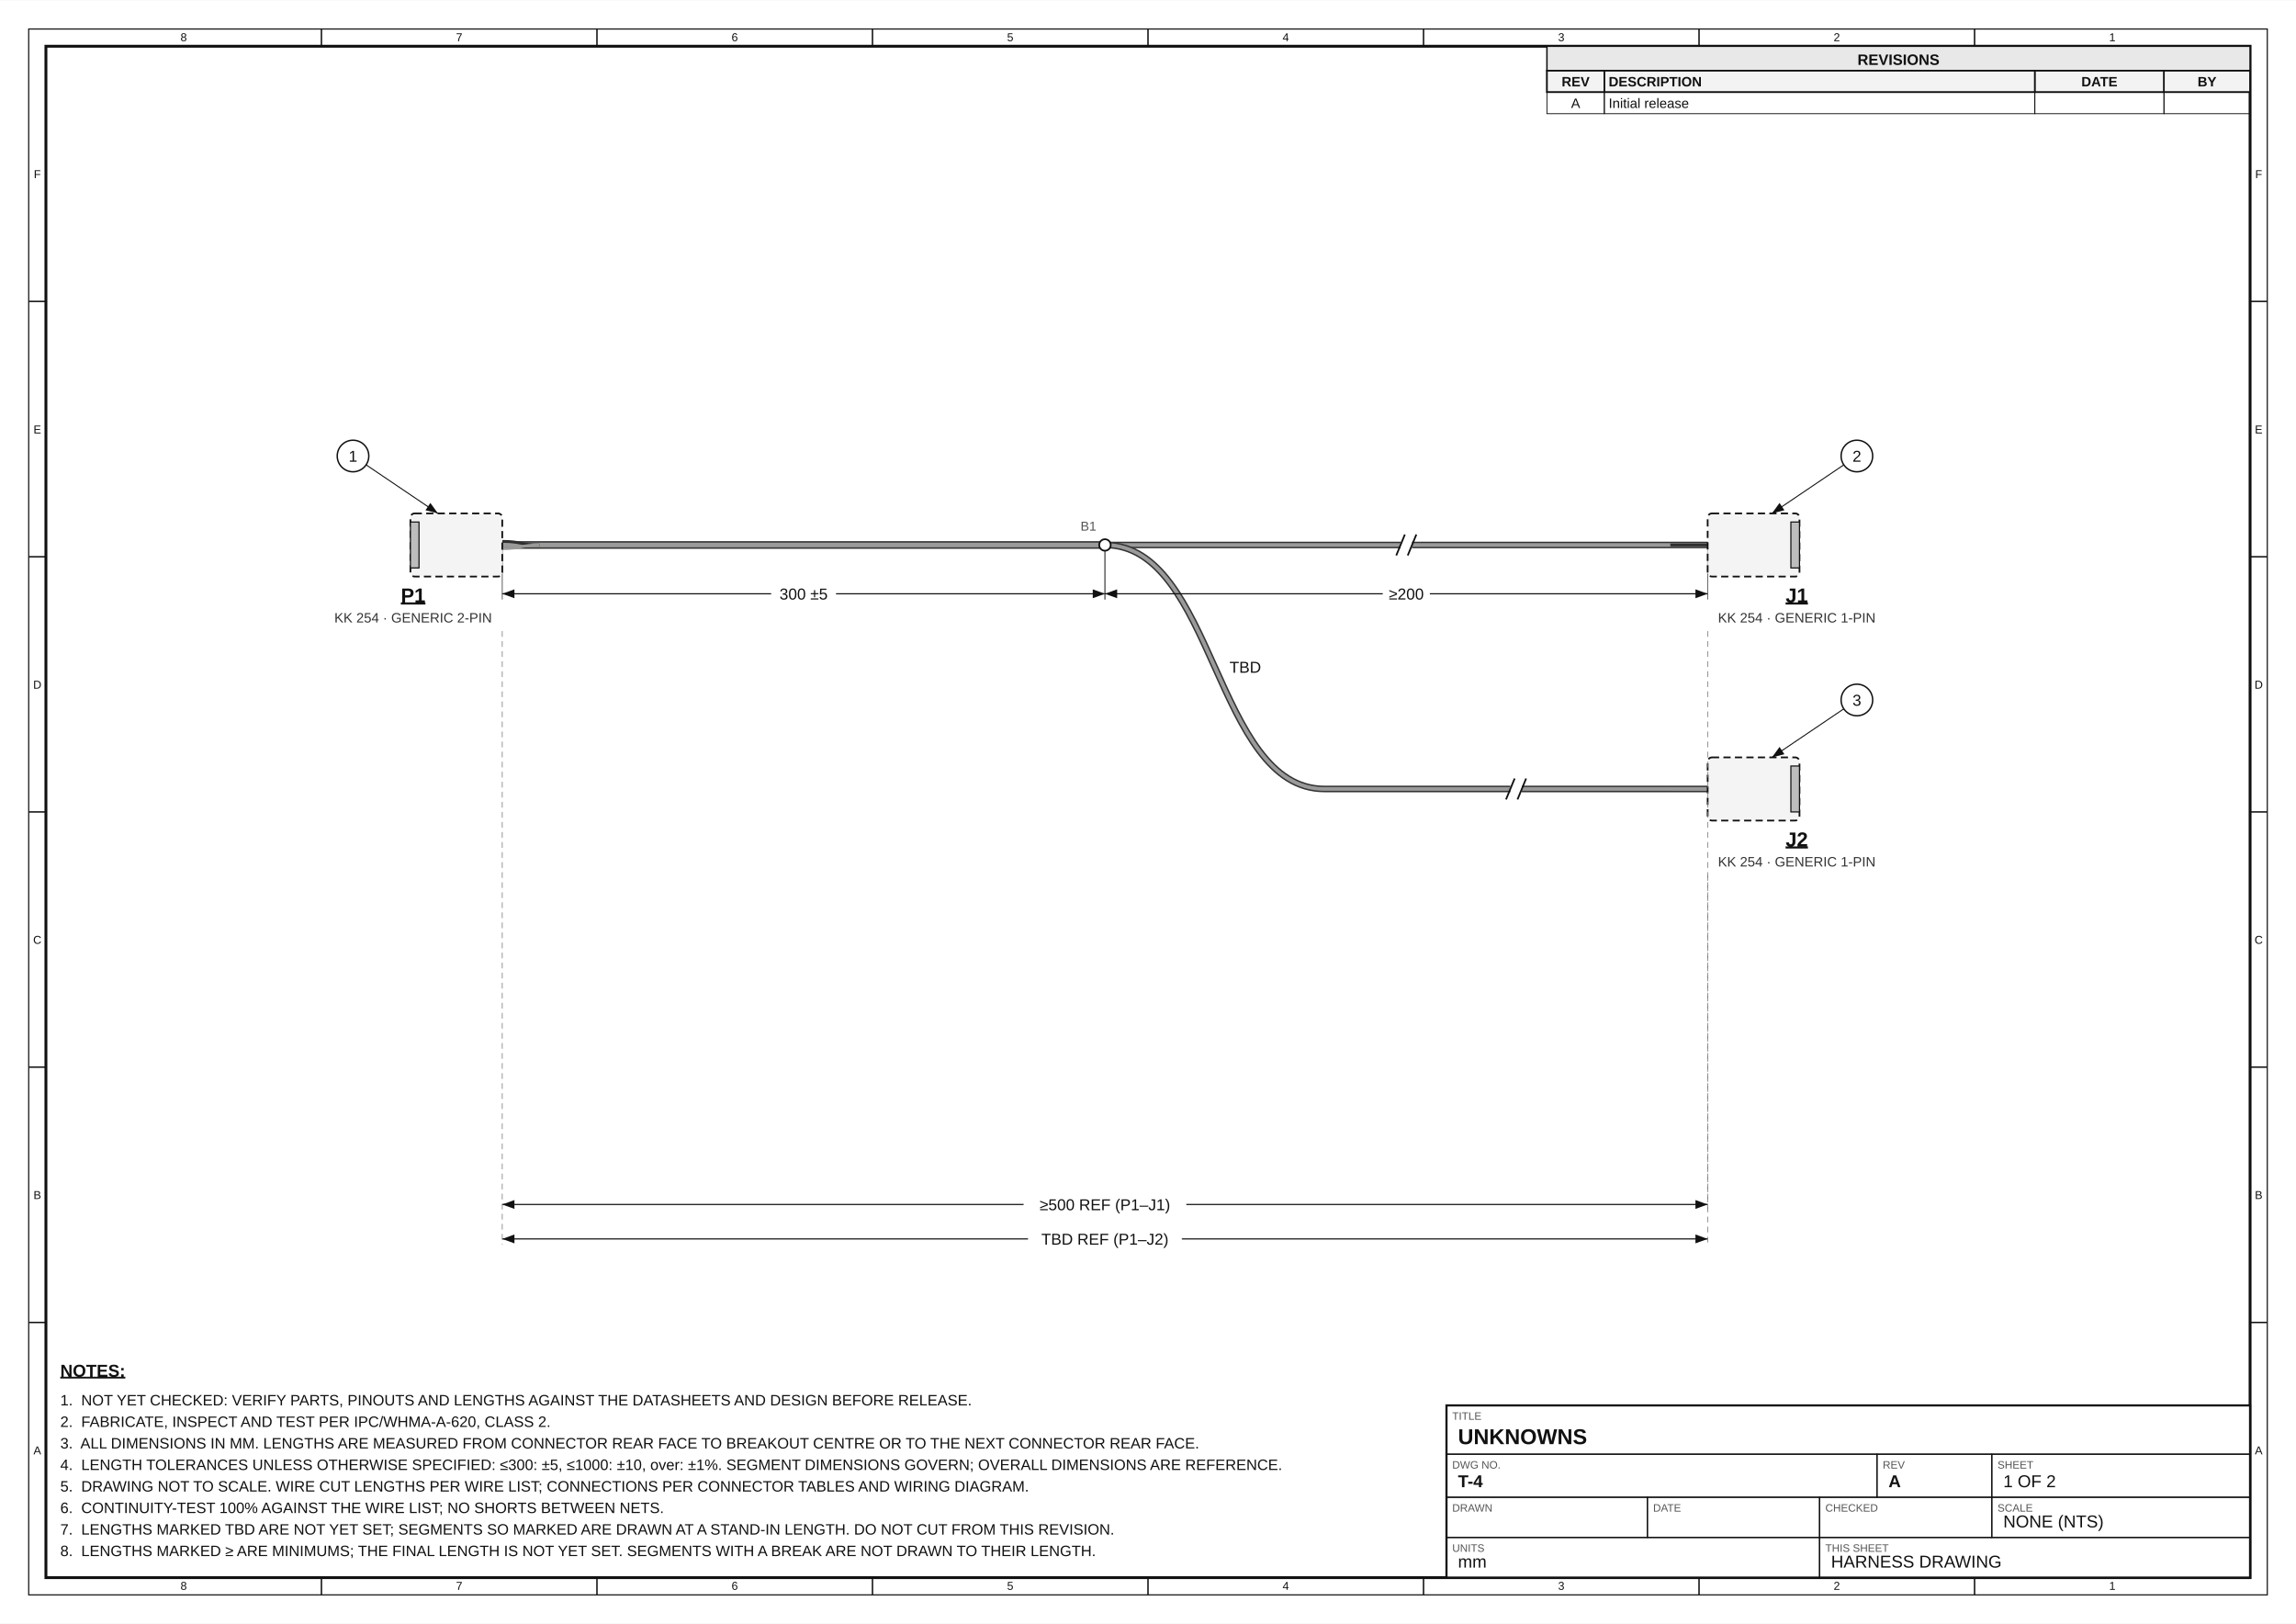
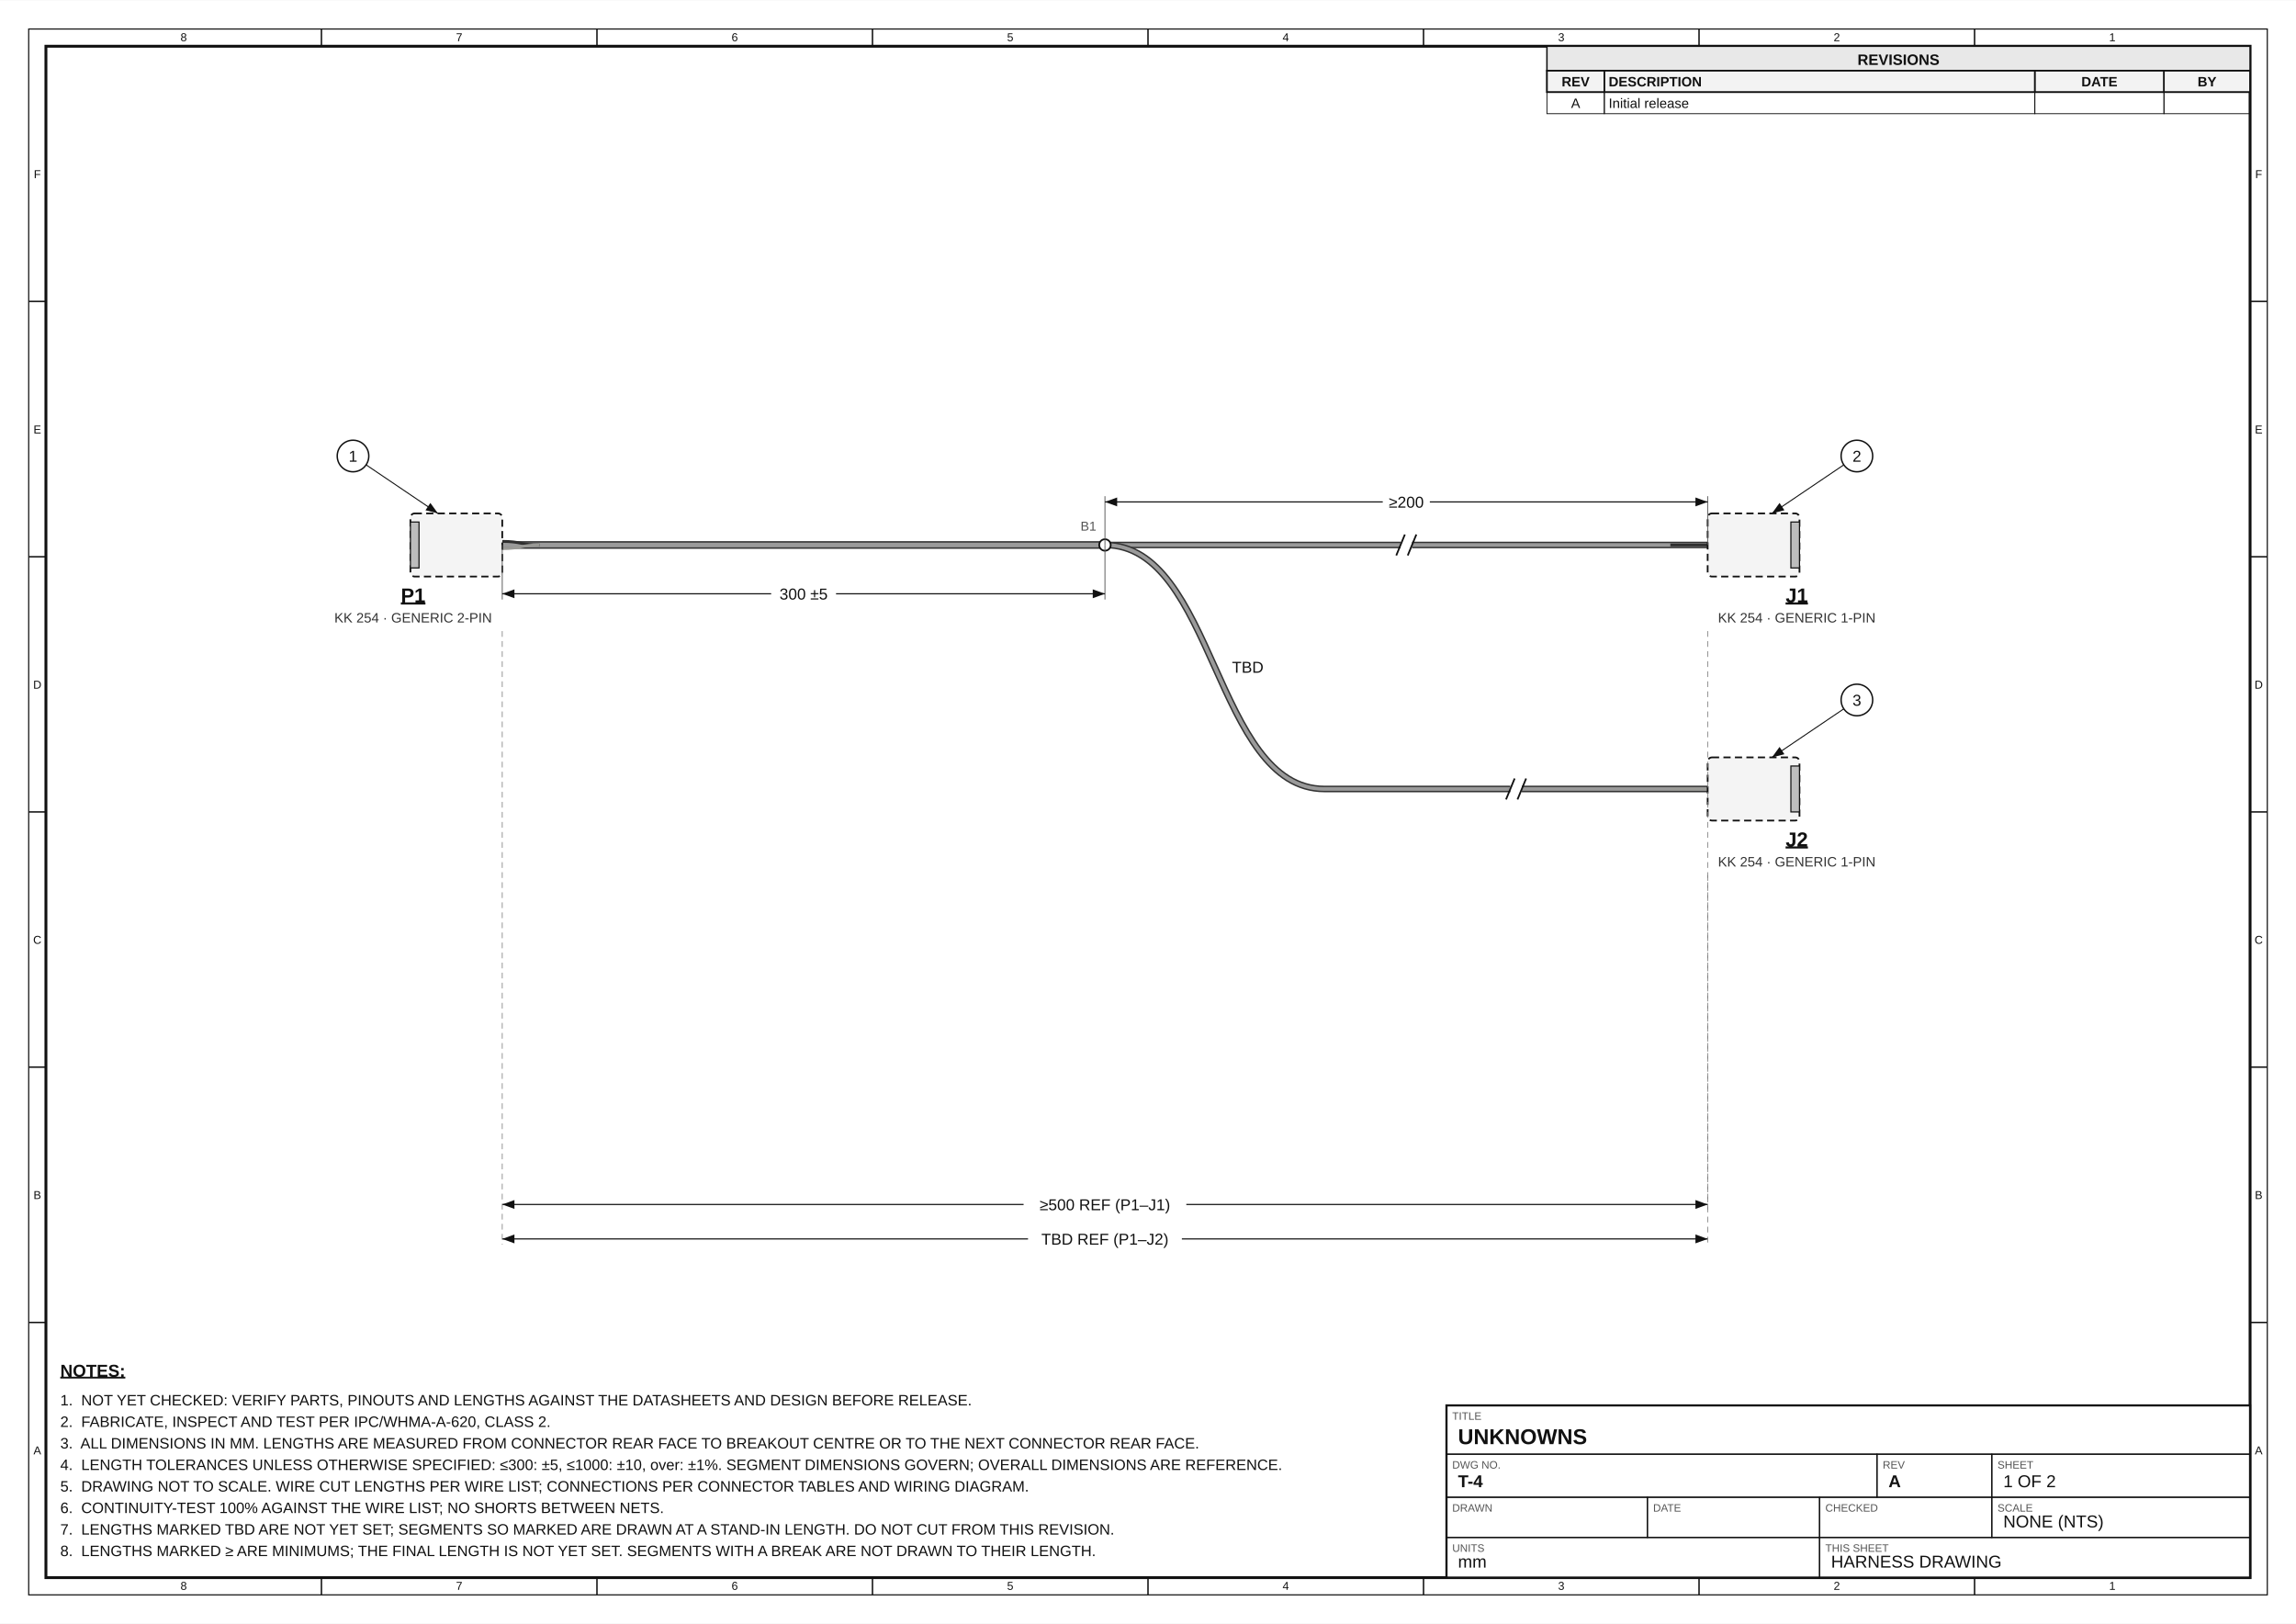
<svg xmlns="http://www.w3.org/2000/svg" viewBox="0 0 1600 1131" width="420mm" height="297mm">
  <rect x="0.0" y="0.0" width="1600.0" height="1131.0" fill="white" stroke="none" stroke-width="1" />
  <rect x="20.0" y="20.0" width="1560.0" height="1091.0" fill="none" stroke="#111" stroke-width="0.8" />
  <rect x="32.0" y="32.0" width="1536.0" height="1067.0" fill="none" stroke="#111" stroke-width="2" />
  <line x1="224.0" y1="20.0" x2="224.0" y2="32.0" stroke="#111" stroke-width="1" />
  <line x1="224.0" y1="1099.0" x2="224.0" y2="1111.0" stroke="#111" stroke-width="1" />
  <line x1="416.0" y1="20.0" x2="416.0" y2="32.0" stroke="#111" stroke-width="1" />
  <line x1="416.0" y1="1099.0" x2="416.0" y2="1111.0" stroke="#111" stroke-width="1" />
  <line x1="608.0" y1="20.0" x2="608.0" y2="32.0" stroke="#111" stroke-width="1" />
  <line x1="608.0" y1="1099.0" x2="608.0" y2="1111.0" stroke="#111" stroke-width="1" />
  <line x1="800.0" y1="20.0" x2="800.0" y2="32.0" stroke="#111" stroke-width="1" />
  <line x1="800.0" y1="1099.0" x2="800.0" y2="1111.0" stroke="#111" stroke-width="1" />
  <line x1="992.0" y1="20.0" x2="992.0" y2="32.0" stroke="#111" stroke-width="1" />
  <line x1="992.0" y1="1099.0" x2="992.0" y2="1111.0" stroke="#111" stroke-width="1" />
  <line x1="1184.0" y1="20.0" x2="1184.0" y2="32.0" stroke="#111" stroke-width="1" />
  <line x1="1184.0" y1="1099.0" x2="1184.0" y2="1111.0" stroke="#111" stroke-width="1" />
  <line x1="1376.0" y1="20.0" x2="1376.0" y2="32.0" stroke="#111" stroke-width="1" />
  <line x1="1376.0" y1="1099.0" x2="1376.0" y2="1111.0" stroke="#111" stroke-width="1" />
  <line x1="20.0" y1="209.8" x2="32.0" y2="209.8" stroke="#111" stroke-width="1" />
  <line x1="1568.0" y1="209.8" x2="1580.0" y2="209.8" stroke="#111" stroke-width="1" />
  <line x1="20.0" y1="387.7" x2="32.0" y2="387.7" stroke="#111" stroke-width="1" />
  <line x1="1568.0" y1="387.7" x2="1580.0" y2="387.7" stroke="#111" stroke-width="1" />
  <line x1="20.0" y1="565.5" x2="32.0" y2="565.5" stroke="#111" stroke-width="1" />
  <line x1="1568.0" y1="565.5" x2="1580.0" y2="565.5" stroke="#111" stroke-width="1" />
  <line x1="20.0" y1="743.3" x2="32.0" y2="743.3" stroke="#111" stroke-width="1" />
  <line x1="1568.0" y1="743.3" x2="1580.0" y2="743.3" stroke="#111" stroke-width="1" />
  <line x1="20.0" y1="921.2" x2="32.0" y2="921.2" stroke="#111" stroke-width="1" />
  <line x1="1568.0" y1="921.2" x2="1580.0" y2="921.2" stroke="#111" stroke-width="1" />
  <text x="128.0" y="28.5" font-family="Arial, Helvetica, sans-serif" font-size="8" text-anchor="middle" font-weight="normal" fill="#111">8</text>
  <text x="128.0" y="1107.5" font-family="Arial, Helvetica, sans-serif" font-size="8" text-anchor="middle" font-weight="normal" fill="#111">8</text>
  <text x="320.0" y="28.5" font-family="Arial, Helvetica, sans-serif" font-size="8" text-anchor="middle" font-weight="normal" fill="#111">7</text>
  <text x="320.0" y="1107.5" font-family="Arial, Helvetica, sans-serif" font-size="8" text-anchor="middle" font-weight="normal" fill="#111">7</text>
  <text x="512.0" y="28.5" font-family="Arial, Helvetica, sans-serif" font-size="8" text-anchor="middle" font-weight="normal" fill="#111">6</text>
  <text x="512.0" y="1107.5" font-family="Arial, Helvetica, sans-serif" font-size="8" text-anchor="middle" font-weight="normal" fill="#111">6</text>
  <text x="704.0" y="28.5" font-family="Arial, Helvetica, sans-serif" font-size="8" text-anchor="middle" font-weight="normal" fill="#111">5</text>
  <text x="704.0" y="1107.5" font-family="Arial, Helvetica, sans-serif" font-size="8" text-anchor="middle" font-weight="normal" fill="#111">5</text>
  <text x="896.0" y="28.5" font-family="Arial, Helvetica, sans-serif" font-size="8" text-anchor="middle" font-weight="normal" fill="#111">4</text>
  <text x="896.0" y="1107.5" font-family="Arial, Helvetica, sans-serif" font-size="8" text-anchor="middle" font-weight="normal" fill="#111">4</text>
  <text x="1088.0" y="28.5" font-family="Arial, Helvetica, sans-serif" font-size="8" text-anchor="middle" font-weight="normal" fill="#111">3</text>
  <text x="1088.0" y="1107.5" font-family="Arial, Helvetica, sans-serif" font-size="8" text-anchor="middle" font-weight="normal" fill="#111">3</text>
  <text x="1280.0" y="28.5" font-family="Arial, Helvetica, sans-serif" font-size="8" text-anchor="middle" font-weight="normal" fill="#111">2</text>
  <text x="1280.0" y="1107.5" font-family="Arial, Helvetica, sans-serif" font-size="8" text-anchor="middle" font-weight="normal" fill="#111">2</text>
  <text x="1472.0" y="28.5" font-family="Arial, Helvetica, sans-serif" font-size="8" text-anchor="middle" font-weight="normal" fill="#111">1</text>
  <text x="1472.0" y="1107.5" font-family="Arial, Helvetica, sans-serif" font-size="8" text-anchor="middle" font-weight="normal" fill="#111">1</text>
  <text x="26.0" y="123.9" font-family="Arial, Helvetica, sans-serif" font-size="8" text-anchor="middle" font-weight="normal" fill="#111">F</text>
  <text x="1574.0" y="123.9" font-family="Arial, Helvetica, sans-serif" font-size="8" text-anchor="middle" font-weight="normal" fill="#111">F</text>
  <text x="26.0" y="301.8" font-family="Arial, Helvetica, sans-serif" font-size="8" text-anchor="middle" font-weight="normal" fill="#111">E</text>
  <text x="1574.0" y="301.8" font-family="Arial, Helvetica, sans-serif" font-size="8" text-anchor="middle" font-weight="normal" fill="#111">E</text>
  <text x="26.0" y="479.6" font-family="Arial, Helvetica, sans-serif" font-size="8" text-anchor="middle" font-weight="normal" fill="#111">D</text>
  <text x="1574.0" y="479.6" font-family="Arial, Helvetica, sans-serif" font-size="8" text-anchor="middle" font-weight="normal" fill="#111">D</text>
  <text x="26.0" y="657.4" font-family="Arial, Helvetica, sans-serif" font-size="8" text-anchor="middle" font-weight="normal" fill="#111">C</text>
  <text x="1574.0" y="657.4" font-family="Arial, Helvetica, sans-serif" font-size="8" text-anchor="middle" font-weight="normal" fill="#111">C</text>
  <text x="26.0" y="835.2" font-family="Arial, Helvetica, sans-serif" font-size="8" text-anchor="middle" font-weight="normal" fill="#111">B</text>
  <text x="1574.0" y="835.2" font-family="Arial, Helvetica, sans-serif" font-size="8" text-anchor="middle" font-weight="normal" fill="#111">B</text>
  <text x="26.0" y="1013.1" font-family="Arial, Helvetica, sans-serif" font-size="8" text-anchor="middle" font-weight="normal" fill="#111">A</text>
  <text x="1574.0" y="1013.1" font-family="Arial, Helvetica, sans-serif" font-size="8" text-anchor="middle" font-weight="normal" fill="#111">A</text>
  <rect x="1008.0" y="979.0" width="560.0" height="120.0" fill="white" stroke="#111" stroke-width="1.5" />
  <rect x="1008.0" y="979.0" width="560.0" height="34.0" fill="none" stroke="#111" stroke-width="0.8" />
  <text x="1012.0" y="989.0" font-family="Arial, Helvetica, sans-serif" font-size="7.5" text-anchor="start" font-weight="normal" fill="#555">TITLE</text>
  <text x="1016.0" y="1006.0" font-family="Arial, Helvetica, sans-serif" font-size="15" text-anchor="start" font-weight="bold" fill="#111">UNKNOWNS</text>
  <rect x="1008.0" y="1013.0" width="300.0" height="30.0" fill="none" stroke="#111" stroke-width="0.8" />
  <text x="1012.0" y="1023.0" font-family="Arial, Helvetica, sans-serif" font-size="7.5" text-anchor="start" font-weight="normal" fill="#555">DWG NO.</text>
  <text x="1016.0" y="1036.0" font-family="Arial, Helvetica, sans-serif" font-size="12" text-anchor="start" font-weight="bold" fill="#111">T-4</text>
  <rect x="1308.0" y="1013.0" width="80.0" height="30.0" fill="none" stroke="#111" stroke-width="0.8" />
  <text x="1312.0" y="1023.0" font-family="Arial, Helvetica, sans-serif" font-size="7.5" text-anchor="start" font-weight="normal" fill="#555">REV</text>
  <text x="1316.0" y="1036.0" font-family="Arial, Helvetica, sans-serif" font-size="12" text-anchor="start" font-weight="bold" fill="#111">A</text>
  <rect x="1388.0" y="1013.0" width="180.0" height="30.0" fill="none" stroke="#111" stroke-width="0.8" />
  <text x="1392.0" y="1023.0" font-family="Arial, Helvetica, sans-serif" font-size="7.5" text-anchor="start" font-weight="normal" fill="#555">SHEET</text>
  <text x="1396.0" y="1036.0" font-family="Arial, Helvetica, sans-serif" font-size="12" text-anchor="start" font-weight="normal" fill="#111">1 OF 2</text>
  <rect x="1008.0" y="1043.0" width="140.0" height="28.0" fill="none" stroke="#111" stroke-width="0.8" />
  <text x="1012.0" y="1053.0" font-family="Arial, Helvetica, sans-serif" font-size="7.5" text-anchor="start" font-weight="normal" fill="#555">DRAWN</text>
  <text x="1016.0" y="1064.0" font-family="Arial, Helvetica, sans-serif" font-size="12" text-anchor="start" font-weight="normal" fill="#111" />
  <rect x="1148.0" y="1043.0" width="120.0" height="28.0" fill="none" stroke="#111" stroke-width="0.8" />
  <text x="1152.0" y="1053.0" font-family="Arial, Helvetica, sans-serif" font-size="7.5" text-anchor="start" font-weight="normal" fill="#555">DATE</text>
  <text x="1156.0" y="1064.0" font-family="Arial, Helvetica, sans-serif" font-size="12" text-anchor="start" font-weight="normal" fill="#111" />
  <rect x="1268.0" y="1043.0" width="120.0" height="28.0" fill="none" stroke="#111" stroke-width="0.8" />
  <text x="1272.0" y="1053.0" font-family="Arial, Helvetica, sans-serif" font-size="7.5" text-anchor="start" font-weight="normal" fill="#555">CHECKED</text>
  <text x="1276.0" y="1064.0" font-family="Arial, Helvetica, sans-serif" font-size="12" text-anchor="start" font-weight="normal" fill="#111" />
  <rect x="1388.0" y="1043.0" width="180.0" height="28.0" fill="none" stroke="#111" stroke-width="0.8" />
  <text x="1392.0" y="1053.0" font-family="Arial, Helvetica, sans-serif" font-size="7.5" text-anchor="start" font-weight="normal" fill="#555">SCALE</text>
  <text x="1396.0" y="1064.0" font-family="Arial, Helvetica, sans-serif" font-size="12" text-anchor="start" font-weight="normal" fill="#111">NONE (NTS)</text>
  <rect x="1008.0" y="1071.0" width="260.0" height="28.0" fill="none" stroke="#111" stroke-width="0.8" />
  <text x="1012.0" y="1081.0" font-family="Arial, Helvetica, sans-serif" font-size="7.5" text-anchor="start" font-weight="normal" fill="#555">UNITS</text>
  <text x="1016.0" y="1092.0" font-family="Arial, Helvetica, sans-serif" font-size="12" text-anchor="start" font-weight="normal" fill="#111">mm</text>
  <rect x="1268.0" y="1071.0" width="300.0" height="28.0" fill="none" stroke="#111" stroke-width="0.8" />
  <text x="1272.0" y="1081.0" font-family="Arial, Helvetica, sans-serif" font-size="7.5" text-anchor="start" font-weight="normal" fill="#555">THIS SHEET</text>
  <text x="1276.0" y="1092.0" font-family="Arial, Helvetica, sans-serif" font-size="12" text-anchor="start" font-weight="normal" fill="#111">HARNESS DRAWING</text>
  <rect x="1078.0" y="32.0" width="490.0" height="17.0" fill="#e8e8e8" stroke="#111" stroke-width="1" />
  <text x="1323.0" y="45.0" font-family="Arial, Helvetica, sans-serif" font-size="10.5" text-anchor="middle" font-weight="bold" fill="#111">REVISIONS</text>
  <rect x="1078.0" y="49.0" width="490.0" height="15.0" fill="#f3f3f3" stroke="#111" stroke-width="1" />
  <rect x="1078.0" y="49.0" width="40.0" height="15.0" fill="none" stroke="#111" stroke-width="1" />
  <text x="1098.0" y="60.0" font-family="Arial, Helvetica, sans-serif" font-size="9.5" text-anchor="middle" font-weight="bold" fill="#111">REV</text>
  <rect x="1118.0" y="49.0" width="300.0" height="15.0" fill="none" stroke="#111" stroke-width="1" />
  <text x="1121.0" y="60.0" font-family="Arial, Helvetica, sans-serif" font-size="9.5" text-anchor="start" font-weight="bold" fill="#111">DESCRIPTION</text>
  <rect x="1418.0" y="49.0" width="90.0" height="15.0" fill="none" stroke="#111" stroke-width="1" />
  <text x="1463.0" y="60.0" font-family="Arial, Helvetica, sans-serif" font-size="9.5" text-anchor="middle" font-weight="bold" fill="#111">DATE</text>
  <rect x="1508.0" y="49.0" width="60.0" height="15.0" fill="none" stroke="#111" stroke-width="1" />
  <text x="1538.0" y="60.0" font-family="Arial, Helvetica, sans-serif" font-size="9.5" text-anchor="middle" font-weight="bold" fill="#111">BY</text>
  <rect x="1078.0" y="64.0" width="40.0" height="15.0" fill="none" stroke="#111" stroke-width="0.6" />
  <text x="1098.0" y="75.0" font-family="Arial, Helvetica, sans-serif" font-size="9.5" text-anchor="middle" font-weight="normal" fill="#111">A</text>
  <rect x="1118.0" y="64.0" width="300.0" height="15.0" fill="none" stroke="#111" stroke-width="0.6" />
  <text x="1121.0" y="75.0" font-family="Arial, Helvetica, sans-serif" font-size="9.5" text-anchor="start" font-weight="normal" fill="#111">Initial release</text>
  <rect x="1418.0" y="64.0" width="90.0" height="15.0" fill="none" stroke="#111" stroke-width="0.6" />
  <text x="1463.0" y="75.0" font-family="Arial, Helvetica, sans-serif" font-size="9.5" text-anchor="middle" font-weight="normal" fill="#111" />
  <rect x="1508.0" y="64.0" width="60.0" height="15.0" fill="none" stroke="#111" stroke-width="0.6" />
  <text x="1538.0" y="75.0" font-family="Arial, Helvetica, sans-serif" font-size="9.5" text-anchor="middle" font-weight="normal" fill="#111" />
  <path d="M350.0,379.5 L770.0,379.5" fill="none" stroke="#333" stroke-width="5.3" stroke-linecap="round" />
  <path d="M350.0,379.5 L770.0,379.5" fill="none" stroke="#9a9a9a" stroke-width="3.3" stroke-linecap="round" />
  <path d="M770.0,379.5 L1190.0,379.5" fill="none" stroke="#333" stroke-width="4.6" stroke-linecap="round" />
  <path d="M770.0,379.5 L1190.0,379.5" fill="none" stroke="#9a9a9a" stroke-width="2.6" stroke-linecap="round" />
  <g class="length-break">
    <rect x="976.0" y="372.2" width="8" height="14.6" fill="white" />
    <line x1="973.0" y1="386.8" x2="979.0" y2="372.2" stroke="#111" stroke-width="1.2" />
    <line x1="981.0" y1="386.8" x2="987.0" y2="372.2" stroke="#111" stroke-width="1.2" />
  </g>
  <path d="M770.0,379.5 C846.5,379.5 846.5,549.5 923.0,549.5 L1190.0,549.5" fill="none" stroke="#333" stroke-width="4.6" stroke-linecap="round" />
  <path d="M770.0,379.5 C846.5,379.5 846.5,549.5 923.0,549.5 L1190.0,549.5" fill="none" stroke="#9a9a9a" stroke-width="2.6" stroke-linecap="round" />
  <g class="length-break">
    <rect x="1052.5" y="542.2" width="8" height="14.6" fill="white" />
    <line x1="1049.5" y1="556.8" x2="1055.5" y2="542.2" stroke="#111" stroke-width="1.2" />
    <line x1="1057.5" y1="556.8" x2="1063.5" y2="542.2" stroke="#111" stroke-width="1.2" />
  </g>
-   <line x1="350.0" y1="379.5" x2="350.0" y2="417.5" stroke="#555" stroke-width="0.6" />
-   <line x1="770.0" y1="379.5" x2="770.0" y2="417.5" stroke="#555" stroke-width="0.6" />
-   <line x1="350.0" y1="413.5" x2="770.0" y2="413.5" stroke="#111" stroke-width="0.8" />
-   <polygon points="350.0,413.5 358.5,410.4 358.5,416.6" fill="#111" />
-   <polygon points="770.0,413.5 761.5,416.6 761.5,410.4" fill="#111" />
-   <rect x="537.4" y="406.5" width="45.2" height="14.0" fill="white" stroke="none" stroke-width="1" />
-   <text x="560.0" y="417.5" font-family="Arial, Helvetica, sans-serif" font-size="11" text-anchor="middle" font-weight="normal" fill="#111">300 ±5</text>
-   <line x1="770.0" y1="379.5" x2="770.0" y2="417.5" stroke="#555" stroke-width="0.6" />
-   <line x1="1190.0" y1="379.5" x2="1190.0" y2="417.5" stroke="#555" stroke-width="0.6" />
-   <line x1="770.0" y1="413.5" x2="1190.0" y2="413.5" stroke="#111" stroke-width="0.8" />
-   <polygon points="770.0,413.5 778.5,410.4 778.5,416.6" fill="#111" />
-   <polygon points="1190.0,413.5 1181.5,416.6 1181.5,410.4" fill="#111" />
-   <rect x="963.6" y="406.5" width="32.8" height="14.0" fill="white" stroke="none" stroke-width="1" />
-   <text x="980.0" y="417.5" font-family="Arial, Helvetica, sans-serif" font-size="11" text-anchor="middle" font-weight="normal" fill="#111">≥200</text>
-   <rect x="854.5" y="457.5" width="26.6" height="14.0" fill="white" stroke="none" stroke-width="1" />
-   <text x="867.8" y="468.5" font-family="Arial, Helvetica, sans-serif" font-size="11" text-anchor="middle" font-weight="normal" fill="#111">TBD</text>
  <circle cx="770.0" cy="379.5" r="4" fill="white" stroke="#111" stroke-width="1.2" />
  <text x="764.0" y="369.5" font-family="Arial, Helvetica, sans-serif" font-size="9" text-anchor="end" font-weight="normal" fill="#555">B1</text>
  <path d="M376.0,379.5 C363.0,379.5 363.0,377.0 350.0,377.0" fill="none" stroke="#2f2f2f" stroke-width="2" />
  <path d="M376.0,379.5 C363.0,379.5 363.0,382.0 350.0,382.0" fill="none" stroke="#9a9a96" stroke-width="2" />
  <rect x="286.0" y="357.5" width="64.0" height="44.0" fill="#f4f4f4" stroke="#111" stroke-width="1.2" rx="3" class="connector-body generic rectangular" stroke-dasharray="5 3" />
  <rect x="286.0" y="363.5" width="6.0" height="32.0" fill="#bdbdbd" stroke="#111" stroke-width="0.8" />
  <text x="287.9" y="419.5" font-family="Arial, Helvetica, sans-serif" font-size="14" text-anchor="middle" font-weight="bold" fill="#111" text-decoration="underline">P1</text>
  <text x="287.9" y="433.5" font-family="Arial, Helvetica, sans-serif" font-size="9.5" text-anchor="middle" font-weight="normal" fill="#333">KK 254 · GENERIC 2-PIN</text>
  <line x1="246.0" y1="317.5" x2="305.2" y2="357.5" stroke="#111" stroke-width="0.7" />
  <polygon points="305.2,357.5 296.5,355.3 299.9,350.2" fill="#111" />
  <circle cx="246.0" cy="317.5" r="11" fill="white" stroke="#111" stroke-width="1" />
  <text x="246.0" y="321.5" font-family="Arial, Helvetica, sans-serif" font-size="11" text-anchor="middle" font-weight="normal" fill="#111">1</text>
  <path d="M1164.0,379.5 C1177.0,379.5 1177.0,379.5 1190.0,379.5" fill="none" stroke="#2f2f2f" stroke-width="2" />
  <rect x="1190.0" y="357.5" width="64.0" height="44.0" fill="#f4f4f4" stroke="#111" stroke-width="1.2" rx="3" class="connector-body generic rectangular" stroke-dasharray="5 3" />
  <rect x="1248.0" y="363.5" width="6.0" height="32.0" fill="#bdbdbd" stroke="#111" stroke-width="0.8" />
  <text x="1252.1" y="419.5" font-family="Arial, Helvetica, sans-serif" font-size="14" text-anchor="middle" font-weight="bold" fill="#111" text-decoration="underline">J1</text>
  <text x="1252.1" y="433.5" font-family="Arial, Helvetica, sans-serif" font-size="9.5" text-anchor="middle" font-weight="normal" fill="#333">KK 254 · GENERIC 1-PIN</text>
  <line x1="1294.0" y1="317.5" x2="1234.8" y2="357.5" stroke="#111" stroke-width="0.7" />
  <polygon points="1234.8,357.5 1240.1,350.2 1243.5,355.3" fill="#111" />
  <circle cx="1294.0" cy="317.5" r="11" fill="white" stroke="#111" stroke-width="1" />
  <text x="1294.0" y="321.5" font-family="Arial, Helvetica, sans-serif" font-size="11" text-anchor="middle" font-weight="normal" fill="#111">2</text>
  <path d="M1164.0,549.5 C1177.0,549.5 1177.0,549.5 1190.0,549.5" fill="none" stroke="#9a9a96" stroke-width="2" />
  <rect x="1190.0" y="527.5" width="64.0" height="44.0" fill="#f4f4f4" stroke="#111" stroke-width="1.2" rx="3" class="connector-body generic rectangular" stroke-dasharray="5 3" />
  <rect x="1248.0" y="533.5" width="6.0" height="32.0" fill="#bdbdbd" stroke="#111" stroke-width="0.8" />
  <text x="1252.1" y="589.5" font-family="Arial, Helvetica, sans-serif" font-size="14" text-anchor="middle" font-weight="bold" fill="#111" text-decoration="underline">J2</text>
  <text x="1252.1" y="603.5" font-family="Arial, Helvetica, sans-serif" font-size="9.5" text-anchor="middle" font-weight="normal" fill="#333">KK 254 · GENERIC 1-PIN</text>
  <line x1="1294.0" y1="487.5" x2="1234.8" y2="527.5" stroke="#111" stroke-width="0.7" />
  <polygon points="1234.8,527.5 1240.1,520.2 1243.5,525.3" fill="#111" />
  <circle cx="1294.0" cy="487.5" r="11" fill="white" stroke="#111" stroke-width="1" />
  <text x="1294.0" y="491.5" font-family="Arial, Helvetica, sans-serif" font-size="11" text-anchor="middle" font-weight="normal" fill="#111">3</text>
+   <line x1="350.0" y1="379.5" x2="350.0" y2="417.5" stroke="#555" stroke-width="0.6" />
+   <line x1="770.0" y1="379.5" x2="770.0" y2="417.5" stroke="#555" stroke-width="0.6" />
+   <line x1="350.0" y1="413.5" x2="770.0" y2="413.5" stroke="#111" stroke-width="0.8" />
+   <polygon points="350.0,413.5 358.5,410.4 358.5,416.6" fill="#111" />
+   <polygon points="770.0,413.5 761.5,416.6 761.5,410.4" fill="#111" />
+   <rect x="537.4" y="406.5" width="45.2" height="14.0" fill="white" stroke="none" stroke-width="1" />
+   <text x="560.0" y="417.5" font-family="Arial, Helvetica, sans-serif" font-size="11" text-anchor="middle" font-weight="normal" fill="#111">300 ±5</text>
+   <line x1="770.0" y1="379.5" x2="770.0" y2="345.5" stroke="#555" stroke-width="0.6" />
+   <line x1="1190.0" y1="379.5" x2="1190.0" y2="345.5" stroke="#555" stroke-width="0.6" />
+   <line x1="770.0" y1="349.5" x2="1190.0" y2="349.5" stroke="#111" stroke-width="0.8" />
+   <polygon points="770.0,349.5 778.5,346.4 778.5,352.6" fill="#111" />
+   <polygon points="1190.0,349.5 1181.5,352.6 1181.5,346.4" fill="#111" />
+   <rect x="963.6" y="342.5" width="32.8" height="14.0" fill="white" stroke="none" stroke-width="1" />
+   <text x="980.0" y="353.5" font-family="Arial, Helvetica, sans-serif" font-size="11" text-anchor="middle" font-weight="normal" fill="#111">≥200</text>
+   <rect x="854.5" y="457.5" width="30.0" height="14.0" fill="white" stroke="none" stroke-width="1" />
+   <text x="869.5" y="468.5" font-family="Arial, Helvetica, sans-serif" font-size="11" text-anchor="middle" font-weight="normal" fill="#111">TBD</text>
  <line x1="350.0" y1="839.0" x2="1190.0" y2="839.0" stroke="#111" stroke-width="0.8" />
  <polygon points="350.0,839.0 358.5,835.9 358.5,842.1" fill="#111" />
  <polygon points="1190.0,839.0 1181.5,842.1 1181.5,835.9" fill="#111" />
  <rect x="713.3" y="832.0" width="113.4" height="14.0" fill="white" stroke="none" stroke-width="1" />
  <text x="770.0" y="843.0" font-family="Arial, Helvetica, sans-serif" font-size="11" text-anchor="middle" font-weight="normal" fill="#111">≥500 REF  (P1–J1)</text>
  <line x1="1190.0" y1="439.5" x2="1190.0" y2="843.0" stroke="#777" stroke-width="0.5" stroke-dasharray="4 3" />
  <line x1="350.0" y1="863.0" x2="1190.0" y2="863.0" stroke="#111" stroke-width="0.8" />
  <polygon points="350.0,863.0 358.5,859.9 358.5,866.1" fill="#111" />
  <polygon points="1190.0,863.0 1181.5,866.1 1181.5,859.9" fill="#111" />
  <rect x="716.4" y="856.0" width="107.2" height="14.0" fill="white" stroke="none" stroke-width="1" />
  <text x="770.0" y="867.0" font-family="Arial, Helvetica, sans-serif" font-size="11" text-anchor="middle" font-weight="normal" fill="#111">TBD REF  (P1–J2)</text>
  <line x1="1190.0" y1="609.5" x2="1190.0" y2="867.0" stroke="#777" stroke-width="0.5" stroke-dasharray="4 3" />
  <line x1="350.0" y1="439.5" x2="350.0" y2="867.0" stroke="#777" stroke-width="0.5" stroke-dasharray="4 3" />
  <text x="42.0" y="959.0" font-family="Arial, Helvetica, sans-serif" font-size="12" text-anchor="start" font-weight="bold" fill="#111" text-decoration="underline">NOTES:</text>
  <text x="42.0" y="979.0" font-family="Arial, Helvetica, sans-serif" font-size="10.5" text-anchor="start" font-weight="normal" fill="#111" xml:space="preserve">1.  NOT YET CHECKED: VERIFY PARTS, PINOUTS AND LENGTHS AGAINST THE DATASHEETS AND DESIGN BEFORE RELEASE.</text>
  <text x="42.0" y="994.0" font-family="Arial, Helvetica, sans-serif" font-size="10.5" text-anchor="start" font-weight="normal" fill="#111" xml:space="preserve">2.  FABRICATE, INSPECT AND TEST PER IPC/WHMA-A-620, CLASS 2.</text>
  <text x="42.0" y="1009.0" font-family="Arial, Helvetica, sans-serif" font-size="10.5" text-anchor="start" font-weight="normal" fill="#111" xml:space="preserve">3.  ALL DIMENSIONS IN MM. LENGTHS ARE MEASURED FROM CONNECTOR REAR FACE TO BREAKOUT CENTRE OR TO THE NEXT CONNECTOR REAR FACE.</text>
  <text x="42.0" y="1024.0" font-family="Arial, Helvetica, sans-serif" font-size="10.5" text-anchor="start" font-weight="normal" fill="#111" xml:space="preserve">4.  LENGTH TOLERANCES UNLESS OTHERWISE SPECIFIED: ≤300: ±5, ≤1000: ±10, over: ±1%. SEGMENT DIMENSIONS GOVERN; OVERALL DIMENSIONS ARE REFERENCE.</text>
  <text x="42.0" y="1039.0" font-family="Arial, Helvetica, sans-serif" font-size="10.5" text-anchor="start" font-weight="normal" fill="#111" xml:space="preserve">5.  DRAWING NOT TO SCALE. WIRE CUT LENGTHS PER WIRE LIST; CONNECTIONS PER CONNECTOR TABLES AND WIRING DIAGRAM.</text>
  <text x="42.0" y="1054.0" font-family="Arial, Helvetica, sans-serif" font-size="10.5" text-anchor="start" font-weight="normal" fill="#111" xml:space="preserve">6.  CONTINUITY-TEST 100% AGAINST THE WIRE LIST; NO SHORTS BETWEEN NETS.</text>
  <text x="42.0" y="1069.0" font-family="Arial, Helvetica, sans-serif" font-size="10.5" text-anchor="start" font-weight="normal" fill="#111" xml:space="preserve">7.  LENGTHS MARKED TBD ARE NOT YET SET; SEGMENTS SO MARKED ARE DRAWN AT A STAND-IN LENGTH. DO NOT CUT FROM THIS REVISION.</text>
  <text x="42.0" y="1084.0" font-family="Arial, Helvetica, sans-serif" font-size="10.5" text-anchor="start" font-weight="normal" fill="#111" xml:space="preserve">8.  LENGTHS MARKED ≥ ARE MINIMUMS; THE FINAL LENGTH IS NOT YET SET. SEGMENTS WITH A BREAK ARE NOT DRAWN TO THEIR LENGTH.</text>
</svg>
